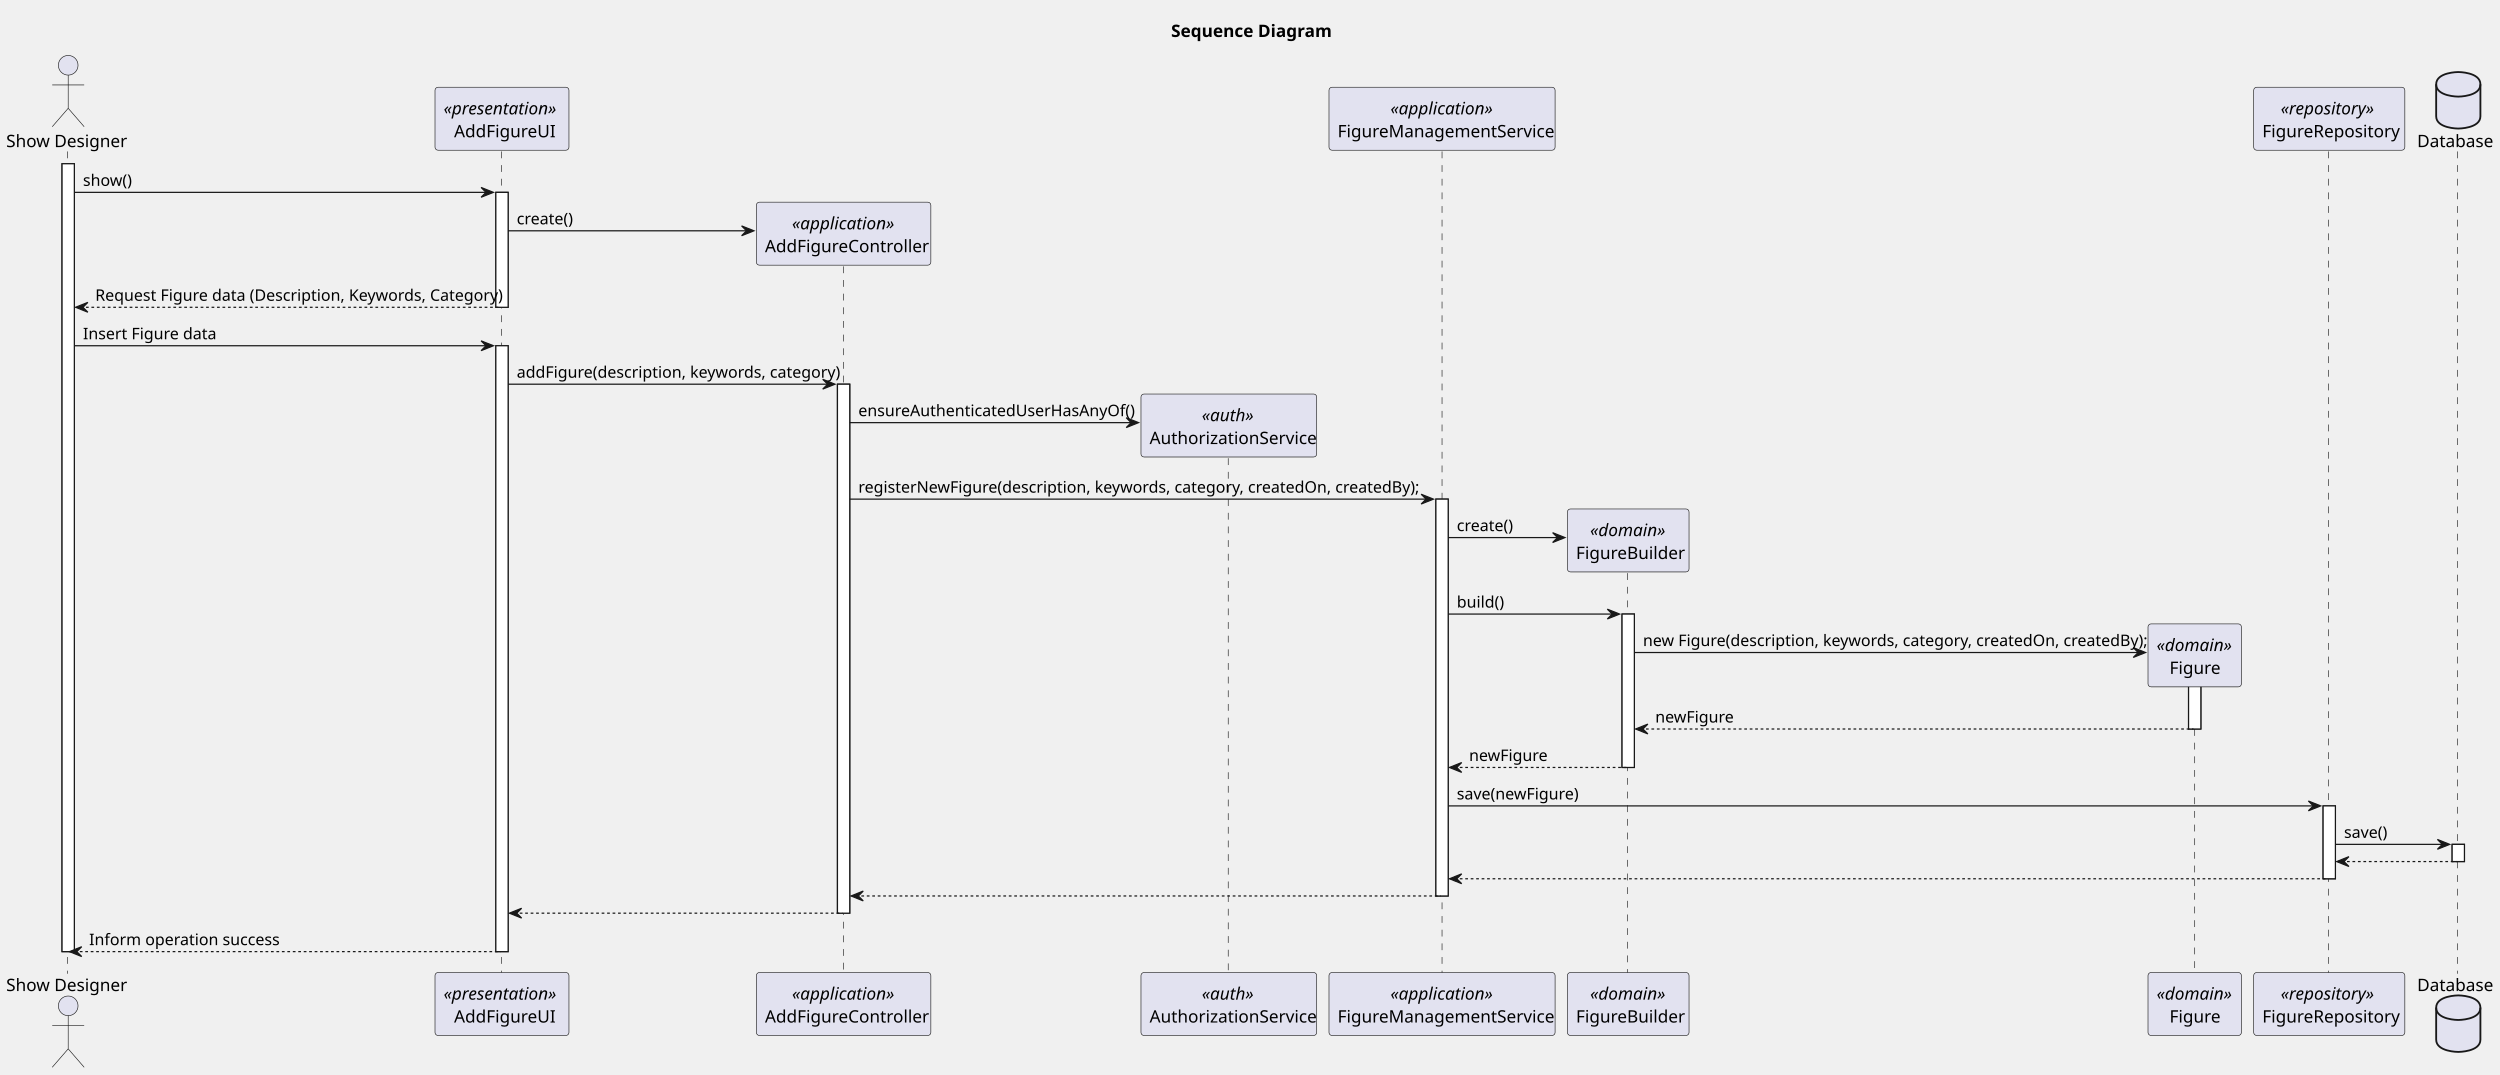
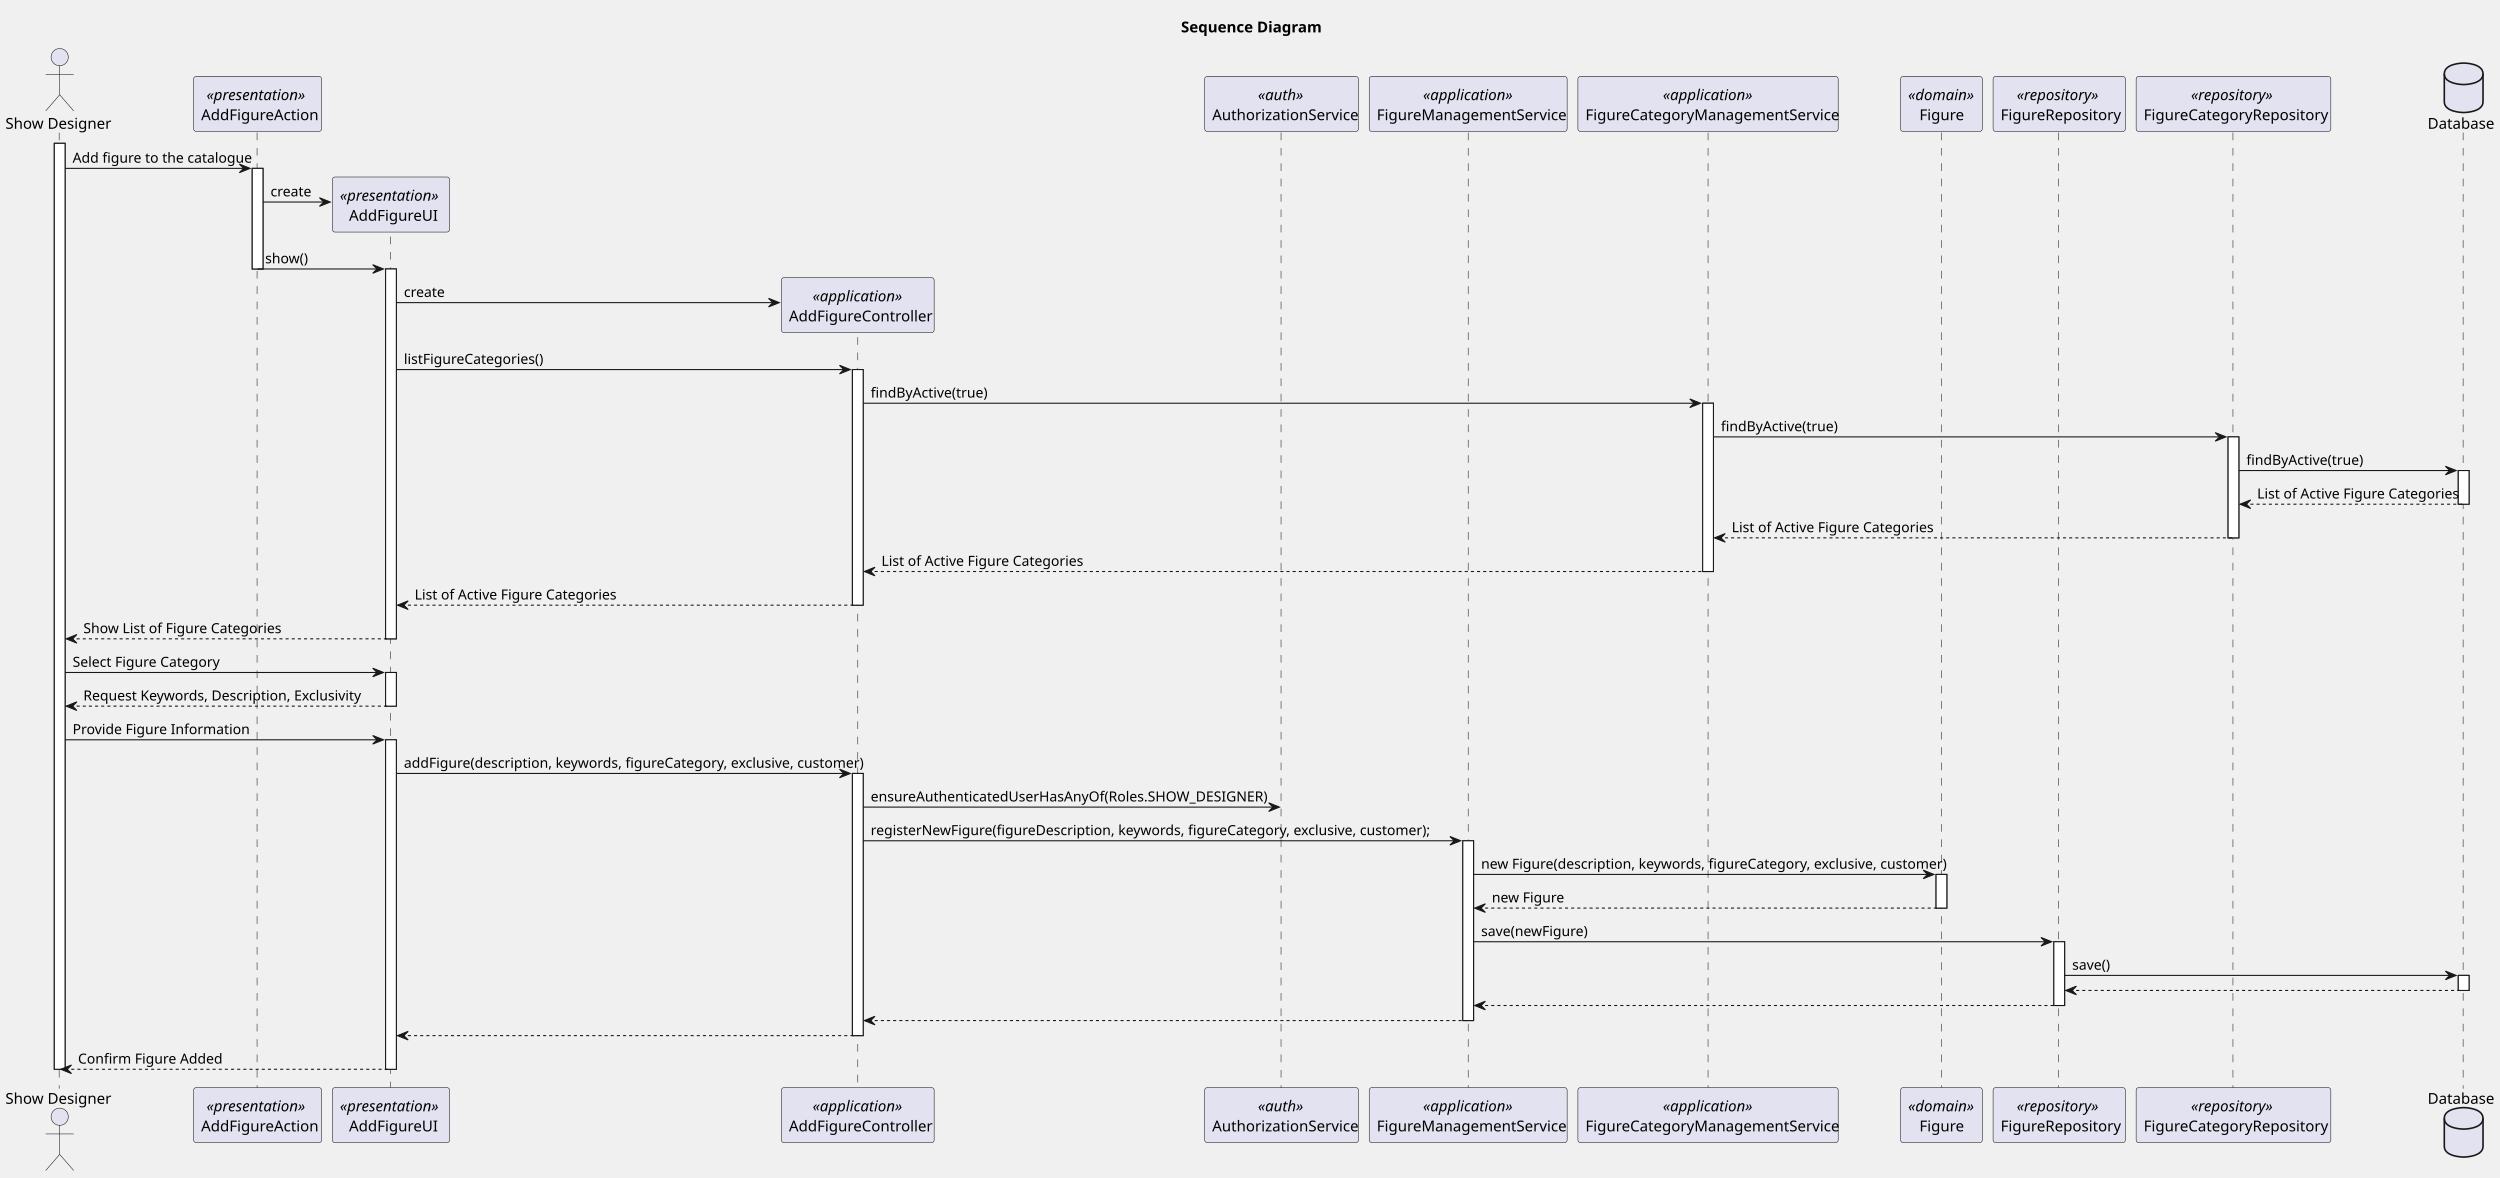
- <svg xmlns="http://www.w3.org/2000/svg" contentStyleType="text/css" height="787.5px" preserveAspectRatio="none" style="width:1831px;height:787px;background:#FFFFFF;" version="1.1" viewBox="0 0 1831 787" width="1831.5px" zoomAndPan="magnify">
+ <svg xmlns="http://www.w3.org/2000/svg" contentStyleType="text/css" height="766.5px" preserveAspectRatio="none" style="width:1627px;height:766px;background:#FFFFFF;" version="1.1" viewBox="0 0 1627 766" width="1627.5px" zoomAndPan="magnify">
  <defs />
  <g>
-     <text fill="#000000" font-family="sans-serif" font-size="12.6" font-weight="bold" lengthAdjust="spacing" textLength="118.8" x="857.7" y="27.097">Sequence Diagram</text>
-     <rect fill="#FFFFFF" height="577.053" style="stroke:#181818;stroke-width:0.9;" width="9" x="45.45" y="119.918" />
-     <rect fill="#FFFFFF" height="84.18" style="stroke:#181818;stroke-width:0.9;" width="9" x="363.15" y="140.88" />
-     <rect fill="#FFFFFF" height="443.749" style="stroke:#181818;stroke-width:0.9;" width="9" x="363.15" y="253.222" />
-     <rect fill="#FFFFFF" height="387.425" style="stroke:#181818;stroke-width:0.9;" width="9" x="613.35" y="281.384" />
-     <rect fill="#FFFFFF" height="290.646" style="stroke:#181818;stroke-width:0.9;" width="9" x="1051.65" y="365.563" />
-     <rect fill="#FFFFFF" height="112.342" style="stroke:#181818;stroke-width:0.9;" width="9" x="1188" y="449.743" />
-     <rect fill="#FFFFFF" height="47.018" style="stroke:#181818;stroke-width:0.9;" width="9" x="1602.9" y="486.905" />
-     <rect fill="#FFFFFF" height="53.362" style="stroke:#181818;stroke-width:0.9;" width="9" x="1701.45" y="590.247" />
-     <rect fill="#FFFFFF" height="12.6" style="stroke:#181818;stroke-width:0.9;" width="9" x="1795.95" y="618.409" />
-     <line style="stroke:#181818;stroke-width:0.45;stroke-dasharray:5.0,5.0;" x1="49.5" x2="49.5" y1="110.918" y2="713.171" />
-     <line style="stroke:#181818;stroke-width:0.45;stroke-dasharray:5.0,5.0;" x1="367.2" x2="367.2" y1="110.918" y2="713.171" />
-     <line style="stroke:#181818;stroke-width:0.45;stroke-dasharray:5.0,5.0;" x1="617.85" x2="617.85" y1="185.089" y2="713.171" />
-     <line style="stroke:#181818;stroke-width:0.45;stroke-dasharray:5.0,5.0;" x1="899.55" x2="899.55" y1="325.593" y2="713.171" />
-     <line style="stroke:#181818;stroke-width:0.45;stroke-dasharray:5.0,5.0;" x1="1056.15" x2="1056.15" y1="110.918" y2="713.171" />
-     <line style="stroke:#181818;stroke-width:0.45;stroke-dasharray:5.0,5.0;" x1="1192.05" x2="1192.05" y1="409.772" y2="713.171" />
-     <line style="stroke:#181818;stroke-width:0.45;stroke-dasharray:5.0,5.0;" x1="1607.4" x2="1607.4" y1="493.952" y2="713.171" />
-     <line style="stroke:#181818;stroke-width:0.45;stroke-dasharray:5.0,5.0;" x1="1705.5" x2="1705.5" y1="110.918" y2="713.171" />
-     <line style="stroke:#181818;stroke-width:0.45;stroke-dasharray:5.0,5.0;" x1="1800" x2="1800" y1="110.918" y2="713.171" />
-     <text fill="#000000" font-family="sans-serif" font-size="12.6" lengthAdjust="spacing" textLength="85.5" x="4.5" y="107.756">Show Designer</text>
-     <ellipse cx="49.95" cy="47.809" fill="#E2E2F0" rx="7.2" ry="7.2" style="stroke:#181818;stroke-width:0.45;" />
-     <path d="M49.95,55.009 L49.95,79.309 M38.25,62.209 L61.65,62.209 M49.95,79.309 L38.25,92.809 M49.95,79.309 L61.65,92.809 " fill="none" style="stroke:#181818;stroke-width:0.45;" />
-     <text fill="#000000" font-family="sans-serif" font-size="12.6" lengthAdjust="spacing" textLength="85.5" x="4.5" y="725.868">Show Designer</text>
-     <ellipse cx="49.95" cy="736.68" fill="#E2E2F0" rx="7.2" ry="7.2" style="stroke:#181818;stroke-width:0.45;" />
-     <path d="M49.95,743.88 L49.95,768.18 M38.25,751.08 L61.65,751.08 M49.95,768.18 L38.25,781.68 M49.95,768.18 L61.65,781.68 " fill="none" style="stroke:#181818;stroke-width:0.45;" />
-     <rect fill="#E2E2F0" height="46.118" rx="2.25" ry="2.25" style="stroke:#181818;stroke-width:0.45;" width="98.1" x="318.6" y="63.9" />
-     <text fill="#000000" font-family="sans-serif" font-size="12.6" font-style="italic" lengthAdjust="spacing" textLength="85.5" x="324.9" y="83.797">«presentation»</text>
-     <text fill="#000000" font-family="sans-serif" font-size="12.6" lengthAdjust="spacing" textLength="70.2" x="332.55" y="100.556">AddFigureUI</text>
-     <rect fill="#E2E2F0" height="46.118" rx="2.25" ry="2.25" style="stroke:#181818;stroke-width:0.45;" width="98.1" x="318.6" y="712.271" />
-     <text fill="#000000" font-family="sans-serif" font-size="12.6" font-style="italic" lengthAdjust="spacing" textLength="85.5" x="324.9" y="732.168">«presentation»</text>
-     <text fill="#000000" font-family="sans-serif" font-size="12.6" lengthAdjust="spacing" textLength="70.2" x="332.55" y="748.927">AddFigureUI</text>
-     <rect fill="#E2E2F0" height="46.118" rx="2.25" ry="2.25" style="stroke:#181818;stroke-width:0.45;" width="127.8" x="553.95" y="712.271" />
-     <text fill="#000000" font-family="sans-serif" font-size="12.6" font-style="italic" lengthAdjust="spacing" textLength="75.6" x="580.05" y="732.168">«application»</text>
-     <text fill="#000000" font-family="sans-serif" font-size="12.6" lengthAdjust="spacing" textLength="115.2" x="560.25" y="748.927">AddFigureController</text>
-     <rect fill="#E2E2F0" height="46.118" rx="2.25" ry="2.25" style="stroke:#181818;stroke-width:0.45;" width="128.7" x="835.65" y="712.271" />
-     <text fill="#000000" font-family="sans-serif" font-size="12.6" font-style="italic" lengthAdjust="spacing" textLength="39.6" x="880.2" y="732.168">«auth»</text>
-     <text fill="#000000" font-family="sans-serif" font-size="12.6" lengthAdjust="spacing" textLength="116.1" x="841.95" y="748.927">AuthorizationService</text>
-     <rect fill="#E2E2F0" height="46.118" rx="2.25" ry="2.25" style="stroke:#181818;stroke-width:0.45;" width="165.6" x="973.35" y="63.9" />
-     <text fill="#000000" font-family="sans-serif" font-size="12.6" font-style="italic" lengthAdjust="spacing" textLength="75.6" x="1018.35" y="83.797">«application»</text>
-     <text fill="#000000" font-family="sans-serif" font-size="12.6" lengthAdjust="spacing" textLength="153" x="979.65" y="100.556">FigureManagementService</text>
-     <rect fill="#E2E2F0" height="46.118" rx="2.25" ry="2.25" style="stroke:#181818;stroke-width:0.45;" width="165.6" x="973.35" y="712.271" />
-     <text fill="#000000" font-family="sans-serif" font-size="12.6" font-style="italic" lengthAdjust="spacing" textLength="75.6" x="1018.35" y="732.168">«application»</text>
-     <text fill="#000000" font-family="sans-serif" font-size="12.6" lengthAdjust="spacing" textLength="153" x="979.65" y="748.927">FigureManagementService</text>
-     <rect fill="#E2E2F0" height="46.118" rx="2.25" ry="2.25" style="stroke:#181818;stroke-width:0.45;" width="89.1" x="1147.95" y="712.271" />
-     <text fill="#000000" font-family="sans-serif" font-size="12.6" font-style="italic" lengthAdjust="spacing" textLength="55.8" x="1164.6" y="732.168">«domain»</text>
-     <text fill="#000000" font-family="sans-serif" font-size="12.6" lengthAdjust="spacing" textLength="76.5" x="1154.25" y="748.927">FigureBuilder</text>
-     <rect fill="#E2E2F0" height="46.118" rx="2.25" ry="2.25" style="stroke:#181818;stroke-width:0.45;" width="68.4" x="1573.2" y="712.271" />
-     <text fill="#000000" font-family="sans-serif" font-size="12.6" font-style="italic" lengthAdjust="spacing" textLength="55.8" x="1579.5" y="732.168">«domain»</text>
-     <text fill="#000000" font-family="sans-serif" font-size="12.6" lengthAdjust="spacing" textLength="36.9" x="1588.95" y="748.927">Figure</text>
-     <rect fill="#E2E2F0" height="46.118" rx="2.25" ry="2.25" style="stroke:#181818;stroke-width:0.45;" width="110.7" x="1650.6" y="63.9" />
-     <text fill="#000000" font-family="sans-serif" font-size="12.6" font-style="italic" lengthAdjust="spacing" textLength="71.1" x="1670.4" y="83.797">«repository»</text>
-     <text fill="#000000" font-family="sans-serif" font-size="12.6" lengthAdjust="spacing" textLength="98.1" x="1656.9" y="100.556">FigureRepository</text>
-     <rect fill="#E2E2F0" height="46.118" rx="2.25" ry="2.25" style="stroke:#181818;stroke-width:0.45;" width="110.7" x="1650.6" y="712.271" />
-     <text fill="#000000" font-family="sans-serif" font-size="12.6" font-style="italic" lengthAdjust="spacing" textLength="71.1" x="1670.4" y="732.168">«repository»</text>
-     <text fill="#000000" font-family="sans-serif" font-size="12.6" lengthAdjust="spacing" textLength="98.1" x="1656.9" y="748.927">FigureRepository</text>
-     <text fill="#000000" font-family="sans-serif" font-size="12.6" lengthAdjust="spacing" textLength="54.9" x="1770.3" y="107.756">Database</text>
-     <path d="M1784.25,61.759 C1784.25,52.759 1800.45,52.759 1800.45,52.759 C1800.45,52.759 1816.65,52.759 1816.65,61.759 L1816.65,85.159 C1816.65,94.159 1800.45,94.159 1800.45,94.159 C1800.45,94.159 1784.25,94.159 1784.25,85.159 L1784.25,61.759 " fill="#E2E2F0" style="stroke:#181818;stroke-width:1.35;" />
-     <path d="M1784.25,61.759 C1784.25,70.759 1800.45,70.759 1800.45,70.759 C1800.45,70.759 1816.65,70.759 1816.65,61.759 " fill="none" style="stroke:#181818;stroke-width:1.35;" />
-     <text fill="#000000" font-family="sans-serif" font-size="12.6" lengthAdjust="spacing" textLength="54.9" x="1770.3" y="725.868">Database</text>
-     <path d="M1784.25,738.03 C1784.25,729.03 1800.45,729.03 1800.45,729.03 C1800.45,729.03 1816.65,729.03 1816.65,738.03 L1816.65,761.43 C1816.65,770.43 1800.45,770.43 1800.45,770.43 C1800.45,770.43 1784.25,770.43 1784.25,761.43 L1784.25,738.03 " fill="#E2E2F0" style="stroke:#181818;stroke-width:1.35;" />
-     <path d="M1784.25,738.03 C1784.25,747.03 1800.45,747.03 1800.45,747.03 C1800.45,747.03 1816.65,747.03 1816.65,738.03 " fill="none" style="stroke:#181818;stroke-width:1.35;" />
-     <rect fill="#FFFFFF" height="577.053" style="stroke:#181818;stroke-width:0.9;" width="9" x="45.45" y="119.918" />
-     <rect fill="#FFFFFF" height="84.18" style="stroke:#181818;stroke-width:0.9;" width="9" x="363.15" y="140.88" />
-     <rect fill="#FFFFFF" height="443.749" style="stroke:#181818;stroke-width:0.9;" width="9" x="363.15" y="253.222" />
-     <rect fill="#FFFFFF" height="387.425" style="stroke:#181818;stroke-width:0.9;" width="9" x="613.35" y="281.384" />
-     <rect fill="#FFFFFF" height="290.646" style="stroke:#181818;stroke-width:0.9;" width="9" x="1051.65" y="365.563" />
-     <rect fill="#FFFFFF" height="112.342" style="stroke:#181818;stroke-width:0.9;" width="9" x="1188" y="449.743" />
-     <rect fill="#FFFFFF" height="47.018" style="stroke:#181818;stroke-width:0.9;" width="9" x="1602.9" y="486.905" />
-     <rect fill="#FFFFFF" height="53.362" style="stroke:#181818;stroke-width:0.9;" width="9" x="1701.45" y="590.247" />
-     <rect fill="#FFFFFF" height="12.6" style="stroke:#181818;stroke-width:0.9;" width="9" x="1795.95" y="618.409" />
-     <polygon fill="#181818" points="352.35,137.28,361.35,140.88,352.35,144.48,355.95,140.88" style="stroke:#181818;stroke-width:0.9;" />
-     <line style="stroke:#181818;stroke-width:0.9;" x1="54.45" x2="357.75" y1="140.88" y2="140.88" />
-     <text fill="#000000" font-family="sans-serif" font-size="11.7" lengthAdjust="spacing" textLength="34.2" x="60.75" y="136.143">show()</text>
-     <polygon fill="#181818" points="543.15,165.442,552.15,169.042,543.15,172.642,546.75,169.042" style="stroke:#181818;stroke-width:0.9;" />
-     <line style="stroke:#181818;stroke-width:0.9;" x1="372.15" x2="548.55" y1="169.042" y2="169.042" />
-     <text fill="#000000" font-family="sans-serif" font-size="11.7" lengthAdjust="spacing" textLength="39.6" x="378.45" y="164.305">create()</text>
-     <rect fill="#E2E2F0" height="46.118" rx="2.25" ry="2.25" style="stroke:#181818;stroke-width:0.45;" width="127.8" x="553.95" y="148.08" />
-     <text fill="#000000" font-family="sans-serif" font-size="12.6" font-style="italic" lengthAdjust="spacing" textLength="75.6" x="580.05" y="167.977">«application»</text>
-     <text fill="#000000" font-family="sans-serif" font-size="12.6" lengthAdjust="spacing" textLength="115.2" x="560.25" y="184.736">AddFigureController</text>
-     <polygon fill="#181818" points="64.35,221.46,55.35,225.06,64.35,228.66,60.75,225.06" style="stroke:#181818;stroke-width:0.9;" />
-     <line style="stroke:#181818;stroke-width:0.9;stroke-dasharray:2.0,2.0;" x1="58.95" x2="366.75" y1="225.06" y2="225.06" />
-     <text fill="#000000" font-family="sans-serif" font-size="11.7" lengthAdjust="spacing" textLength="287.1" x="69.75" y="220.323">Request Figure data (Description, Keywords, Category)</text>
-     <polygon fill="#181818" points="352.35,249.622,361.35,253.222,352.35,256.822,355.95,253.222" style="stroke:#181818;stroke-width:0.9;" />
-     <line style="stroke:#181818;stroke-width:0.9;" x1="54.45" x2="357.75" y1="253.222" y2="253.222" />
-     <text fill="#000000" font-family="sans-serif" font-size="11.7" lengthAdjust="spacing" textLength="90.9" x="60.75" y="248.485">Insert Figure data</text>
-     <polygon fill="#181818" points="602.55,277.784,611.55,281.384,602.55,284.984,606.15,281.384" style="stroke:#181818;stroke-width:0.9;" />
-     <line style="stroke:#181818;stroke-width:0.9;" x1="372.15" x2="607.95" y1="281.384" y2="281.384" />
-     <text fill="#000000" font-family="sans-serif" font-size="11.7" lengthAdjust="spacing" textLength="224.1" x="378.45" y="276.647">addFigure(description, keywords, category)</text>
-     <polygon fill="#181818" points="824.85,305.945,833.85,309.546,824.85,313.146,828.45,309.546" style="stroke:#181818;stroke-width:0.9;" />
-     <line style="stroke:#181818;stroke-width:0.9;" x1="622.35" x2="830.25" y1="309.546" y2="309.546" />
-     <text fill="#000000" font-family="sans-serif" font-size="11.7" lengthAdjust="spacing" textLength="191.7" x="628.65" y="304.809">ensureAuthenticatedUserHasAnyOf()</text>
-     <rect fill="#E2E2F0" height="46.118" rx="2.25" ry="2.25" style="stroke:#181818;stroke-width:0.45;" width="128.7" x="835.65" y="288.584" />
-     <text fill="#000000" font-family="sans-serif" font-size="12.6" font-style="italic" lengthAdjust="spacing" textLength="39.6" x="880.2" y="308.48">«auth»</text>
-     <text fill="#000000" font-family="sans-serif" font-size="12.6" lengthAdjust="spacing" textLength="116.1" x="841.95" y="325.239">AuthorizationService</text>
-     <polygon fill="#181818" points="1040.85,361.964,1049.85,365.563,1040.85,369.163,1044.45,365.563" style="stroke:#181818;stroke-width:0.9;" />
-     <line style="stroke:#181818;stroke-width:0.9;" x1="622.35" x2="1046.25" y1="365.563" y2="365.563" />
-     <text fill="#000000" font-family="sans-serif" font-size="11.7" lengthAdjust="spacing" textLength="391.5" x="628.65" y="360.827">registerNewFigure(description, keywords, category, createdOn, createdBy);</text>
-     <polygon fill="#181818" points="1137.15,390.125,1146.15,393.725,1137.15,397.325,1140.75,393.725" style="stroke:#181818;stroke-width:0.9;" />
-     <line style="stroke:#181818;stroke-width:0.9;" x1="1060.65" x2="1142.55" y1="393.725" y2="393.725" />
-     <text fill="#000000" font-family="sans-serif" font-size="11.7" lengthAdjust="spacing" textLength="39.6" x="1066.95" y="388.989">create()</text>
-     <rect fill="#E2E2F0" height="46.118" rx="2.25" ry="2.25" style="stroke:#181818;stroke-width:0.45;" width="89.1" x="1147.95" y="372.764" />
-     <text fill="#000000" font-family="sans-serif" font-size="12.6" font-style="italic" lengthAdjust="spacing" textLength="55.8" x="1164.6" y="392.66">«domain»</text>
-     <text fill="#000000" font-family="sans-serif" font-size="12.6" lengthAdjust="spacing" textLength="76.5" x="1154.25" y="409.419">FigureBuilder</text>
-     <polygon fill="#181818" points="1177.2,446.143,1186.2,449.743,1177.2,453.343,1180.8,449.743" style="stroke:#181818;stroke-width:0.9;" />
-     <line style="stroke:#181818;stroke-width:0.9;" x1="1060.65" x2="1182.6" y1="449.743" y2="449.743" />
-     <text fill="#000000" font-family="sans-serif" font-size="11.7" lengthAdjust="spacing" textLength="31.5" x="1066.95" y="445.007">build()</text>
-     <polygon fill="#181818" points="1562.4,474.305,1571.4,477.905,1562.4,481.505,1566,477.905" style="stroke:#181818;stroke-width:0.9;" />
-     <line style="stroke:#181818;stroke-width:0.9;" x1="1197" x2="1567.8" y1="477.905" y2="477.905" />
-     <text fill="#000000" font-family="sans-serif" font-size="11.7" lengthAdjust="spacing" textLength="354.6" x="1203.3" y="473.169">new Figure(description, keywords, category, createdOn, createdBy);</text>
-     <rect fill="#E2E2F0" height="46.118" rx="2.25" ry="2.25" style="stroke:#181818;stroke-width:0.45;" width="68.4" x="1573.2" y="456.943" />
-     <text fill="#000000" font-family="sans-serif" font-size="12.6" font-style="italic" lengthAdjust="spacing" textLength="55.8" x="1579.5" y="476.84">«domain»</text>
-     <text fill="#000000" font-family="sans-serif" font-size="12.6" lengthAdjust="spacing" textLength="36.9" x="1588.95" y="493.599">Figure</text>
-     <polygon fill="#181818" points="1206.9,530.323,1197.9,533.923,1206.9,537.523,1203.3,533.923" style="stroke:#181818;stroke-width:0.9;" />
-     <line style="stroke:#181818;stroke-width:0.9;stroke-dasharray:2.0,2.0;" x1="1201.5" x2="1606.5" y1="533.923" y2="533.923" />
-     <text fill="#000000" font-family="sans-serif" font-size="11.7" lengthAdjust="spacing" textLength="53.1" x="1212.3" y="529.187">newFigure</text>
-     <polygon fill="#181818" points="1070.55,558.485,1061.55,562.085,1070.55,565.685,1066.95,562.085" style="stroke:#181818;stroke-width:0.9;" />
-     <line style="stroke:#181818;stroke-width:0.9;stroke-dasharray:2.0,2.0;" x1="1065.15" x2="1191.6" y1="562.085" y2="562.085" />
-     <text fill="#000000" font-family="sans-serif" font-size="11.7" lengthAdjust="spacing" textLength="53.1" x="1075.95" y="557.349">newFigure</text>
-     <polygon fill="#181818" points="1690.65,586.647,1699.65,590.247,1690.65,593.847,1694.25,590.247" style="stroke:#181818;stroke-width:0.9;" />
-     <line style="stroke:#181818;stroke-width:0.9;" x1="1060.65" x2="1696.05" y1="590.247" y2="590.247" />
-     <text fill="#000000" font-family="sans-serif" font-size="11.7" lengthAdjust="spacing" textLength="83.7" x="1066.95" y="585.511">save(newFigure)</text>
-     <polygon fill="#181818" points="1785.15,614.809,1794.15,618.409,1785.15,622.009,1788.75,618.409" style="stroke:#181818;stroke-width:0.9;" />
-     <line style="stroke:#181818;stroke-width:0.9;" x1="1710.45" x2="1790.55" y1="618.409" y2="618.409" />
-     <text fill="#000000" font-family="sans-serif" font-size="11.7" lengthAdjust="spacing" textLength="30.6" x="1716.75" y="613.673">save()</text>
-     <polygon fill="#181818" points="1720.35,627.409,1711.35,631.009,1720.35,634.609,1716.75,631.009" style="stroke:#181818;stroke-width:0.9;" />
-     <line style="stroke:#181818;stroke-width:0.9;stroke-dasharray:2.0,2.0;" x1="1714.95" x2="1799.55" y1="631.009" y2="631.009" />
-     <polygon fill="#181818" points="1070.55,640.009,1061.55,643.609,1070.55,647.209,1066.95,643.609" style="stroke:#181818;stroke-width:0.9;" />
-     <line style="stroke:#181818;stroke-width:0.9;stroke-dasharray:2.0,2.0;" x1="1065.15" x2="1705.05" y1="643.609" y2="643.609" />
-     <polygon fill="#181818" points="632.25,652.609,623.25,656.209,632.25,659.809,628.65,656.209" style="stroke:#181818;stroke-width:0.9;" />
-     <line style="stroke:#181818;stroke-width:0.9;stroke-dasharray:2.0,2.0;" x1="626.85" x2="1055.25" y1="656.209" y2="656.209" />
-     <polygon fill="#181818" points="382.05,665.209,373.05,668.809,382.05,672.409,378.45,668.809" style="stroke:#181818;stroke-width:0.9;" />
-     <line style="stroke:#181818;stroke-width:0.9;stroke-dasharray:2.0,2.0;" x1="376.65" x2="616.95" y1="668.809" y2="668.809" />
-     <polygon fill="#181818" points="59.85,693.371,50.85,696.971,59.85,700.571,56.25,696.971" style="stroke:#181818;stroke-width:0.9;" />
-     <line style="stroke:#181818;stroke-width:0.9;stroke-dasharray:2.0,2.0;" x1="54.45" x2="366.75" y1="696.971" y2="696.971" />
-     <text fill="#000000" font-family="sans-serif" font-size="11.7" lengthAdjust="spacing" textLength="130.5" x="65.25" y="692.235">Inform operation success</text>
+     <text fill="#000000" font-family="sans-serif" font-size="9.8" font-weight="bold" lengthAdjust="spacing" textLength="92.4" x="768.6" y="21.075">Sequence Diagram</text>
+     <rect fill="#FFFFFF" height="602.621" style="stroke:#181818;stroke-width:0.7;" width="7" x="35.35" y="93.269" />
+     <rect fill="#FFFFFF" height="65.473" style="stroke:#181818;stroke-width:0.7;" width="7" x="164.15" y="109.573" />
+     <rect fill="#FFFFFF" height="240.703" style="stroke:#181818;stroke-width:0.7;" width="7" x="250.95" y="175.047" />
+     <rect fill="#FFFFFF" height="21.904" style="stroke:#181818;stroke-width:0.7;" width="7" x="250.95" y="437.653" />
+     <rect fill="#FFFFFF" height="214.43" style="stroke:#181818;stroke-width:0.7;" width="7" x="250.95" y="481.461" />
+     <rect fill="#FFFFFF" height="153.326" style="stroke:#181818;stroke-width:0.7;" width="7" x="554.75" y="240.52" />
+     <rect fill="#FFFFFF" height="170.622" style="stroke:#181818;stroke-width:0.7;" width="7" x="554.75" y="503.364" />
+     <rect fill="#FFFFFF" height="117.015" style="stroke:#181818;stroke-width:0.7;" width="7" x="952" y="547.172" />
+     <rect fill="#FFFFFF" height="109.519" style="stroke:#181818;stroke-width:0.7;" width="7" x="1108.1" y="262.423" />
+     <rect fill="#FFFFFF" height="21.904" style="stroke:#181818;stroke-width:0.7;" width="7" x="1260" y="569.075" />
+     <rect fill="#FFFFFF" height="41.504" style="stroke:#181818;stroke-width:0.7;" width="7" x="1336.65" y="612.883" />
+     <rect fill="#FFFFFF" height="65.711" style="stroke:#181818;stroke-width:0.7;" width="7" x="1450.05" y="284.327" />
+     <rect fill="#FFFFFF" height="21.904" style="stroke:#181818;stroke-width:0.7;" width="7" x="1599.85" y="306.231" />
+     <rect fill="#FFFFFF" height="9.8" style="stroke:#181818;stroke-width:0.7;" width="7" x="1599.85" y="634.787" />
+     <line style="stroke:#181818;stroke-width:0.35;stroke-dasharray:5.0,5.0;" x1="38.5" x2="38.5" y1="86.269" y2="708.49" />
+     <line style="stroke:#181818;stroke-width:0.35;stroke-dasharray:5.0,5.0;" x1="167.3" x2="167.3" y1="86.269" y2="708.49" />
+     <line style="stroke:#181818;stroke-width:0.35;stroke-dasharray:5.0,5.0;" x1="254.1" x2="254.1" y1="143.958" y2="708.49" />
+     <line style="stroke:#181818;stroke-width:0.35;stroke-dasharray:5.0,5.0;" x1="558.25" x2="558.25" y1="209.431" y2="708.49" />
+     <line style="stroke:#181818;stroke-width:0.35;stroke-dasharray:5.0,5.0;" x1="833.7" x2="833.7" y1="86.269" y2="708.49" />
+     <line style="stroke:#181818;stroke-width:0.35;stroke-dasharray:5.0,5.0;" x1="955.5" x2="955.5" y1="86.269" y2="708.49" />
+     <line style="stroke:#181818;stroke-width:0.35;stroke-dasharray:5.0,5.0;" x1="1111.6" x2="1111.6" y1="86.269" y2="708.49" />
+     <line style="stroke:#181818;stroke-width:0.35;stroke-dasharray:5.0,5.0;" x1="1263.5" x2="1263.5" y1="86.269" y2="708.49" />
+     <line style="stroke:#181818;stroke-width:0.35;stroke-dasharray:5.0,5.0;" x1="1339.8" x2="1339.8" y1="86.269" y2="708.49" />
+     <line style="stroke:#181818;stroke-width:0.35;stroke-dasharray:5.0,5.0;" x1="1453.2" x2="1453.2" y1="86.269" y2="708.49" />
+     <line style="stroke:#181818;stroke-width:0.35;stroke-dasharray:5.0,5.0;" x1="1603" x2="1603" y1="86.269" y2="708.49" />
+     <text fill="#000000" font-family="sans-serif" font-size="9.8" lengthAdjust="spacing" textLength="66.5" x="3.5" y="83.81">Show Designer</text>
+     <ellipse cx="38.85" cy="37.185" fill="#E2E2F0" rx="5.6" ry="5.6" style="stroke:#181818;stroke-width:0.35;" />
+     <path d="M38.85,42.785 L38.85,61.685 M29.75,48.385 L47.95,48.385 M38.85,61.685 L29.75,72.185 M38.85,61.685 L47.95,72.185 " fill="none" style="stroke:#181818;stroke-width:0.35;" />
+     <text fill="#000000" font-family="sans-serif" font-size="9.8" lengthAdjust="spacing" textLength="66.5" x="3.5" y="718.365">Show Designer</text>
+     <ellipse cx="38.85" cy="726.775" fill="#E2E2F0" rx="5.6" ry="5.6" style="stroke:#181818;stroke-width:0.35;" />
+     <path d="M38.85,732.375 L38.85,751.275 M29.75,737.975 L47.95,737.975 M38.85,751.275 L29.75,761.775 M38.85,751.275 L47.95,761.775 " fill="none" style="stroke:#181818;stroke-width:0.35;" />
+     <rect fill="#E2E2F0" height="35.87" rx="1.75" ry="1.75" style="stroke:#181818;stroke-width:0.35;" width="83.3" x="126" y="49.7" />
+     <text fill="#000000" font-family="sans-serif" font-size="9.8" font-style="italic" lengthAdjust="spacing" textLength="66.5" x="134.4" y="65.175">«presentation»</text>
+     <text fill="#000000" font-family="sans-serif" font-size="9.8" lengthAdjust="spacing" textLength="73.5" x="130.9" y="78.21">AddFigureAction</text>
+     <rect fill="#E2E2F0" height="35.87" rx="1.75" ry="1.75" style="stroke:#181818;stroke-width:0.35;" width="83.3" x="126" y="707.79" />
+     <text fill="#000000" font-family="sans-serif" font-size="9.8" font-style="italic" lengthAdjust="spacing" textLength="66.5" x="134.4" y="723.265">«presentation»</text>
+     <text fill="#000000" font-family="sans-serif" font-size="9.8" lengthAdjust="spacing" textLength="73.5" x="130.9" y="736.3">AddFigureAction</text>
+     <rect fill="#E2E2F0" height="35.87" rx="1.75" ry="1.75" style="stroke:#181818;stroke-width:0.35;" width="76.3" x="216.3" y="707.79" />
+     <text fill="#000000" font-family="sans-serif" font-size="9.8" font-style="italic" lengthAdjust="spacing" textLength="66.5" x="221.2" y="723.265">«presentation»</text>
+     <text fill="#000000" font-family="sans-serif" font-size="9.8" lengthAdjust="spacing" textLength="54.6" x="227.15" y="736.3">AddFigureUI</text>
+     <rect fill="#E2E2F0" height="35.87" rx="1.75" ry="1.75" style="stroke:#181818;stroke-width:0.35;" width="99.4" x="508.55" y="707.79" />
+     <text fill="#000000" font-family="sans-serif" font-size="9.8" font-style="italic" lengthAdjust="spacing" textLength="58.8" x="528.85" y="723.265">«application»</text>
+     <text fill="#000000" font-family="sans-serif" font-size="9.8" lengthAdjust="spacing" textLength="89.6" x="513.45" y="736.3">AddFigureController</text>
+     <rect fill="#E2E2F0" height="35.87" rx="1.75" ry="1.75" style="stroke:#181818;stroke-width:0.35;" width="100.1" x="784" y="49.7" />
+     <text fill="#000000" font-family="sans-serif" font-size="9.8" font-style="italic" lengthAdjust="spacing" textLength="30.8" x="818.65" y="65.175">«auth»</text>
+     <text fill="#000000" font-family="sans-serif" font-size="9.8" lengthAdjust="spacing" textLength="90.3" x="788.9" y="78.21">AuthorizationService</text>
+     <rect fill="#E2E2F0" height="35.87" rx="1.75" ry="1.75" style="stroke:#181818;stroke-width:0.35;" width="100.1" x="784" y="707.79" />
+     <text fill="#000000" font-family="sans-serif" font-size="9.8" font-style="italic" lengthAdjust="spacing" textLength="30.8" x="818.65" y="723.265">«auth»</text>
+     <text fill="#000000" font-family="sans-serif" font-size="9.8" lengthAdjust="spacing" textLength="90.3" x="788.9" y="736.3">AuthorizationService</text>
+     <rect fill="#E2E2F0" height="35.87" rx="1.75" ry="1.75" style="stroke:#181818;stroke-width:0.35;" width="128.8" x="891.1" y="49.7" />
+     <text fill="#000000" font-family="sans-serif" font-size="9.8" font-style="italic" lengthAdjust="spacing" textLength="58.8" x="926.1" y="65.175">«application»</text>
+     <text fill="#000000" font-family="sans-serif" font-size="9.8" lengthAdjust="spacing" textLength="119" x="896" y="78.21">FigureManagementService</text>
+     <rect fill="#E2E2F0" height="35.87" rx="1.75" ry="1.75" style="stroke:#181818;stroke-width:0.35;" width="128.8" x="891.1" y="707.79" />
+     <text fill="#000000" font-family="sans-serif" font-size="9.8" font-style="italic" lengthAdjust="spacing" textLength="58.8" x="926.1" y="723.265">«application»</text>
+     <text fill="#000000" font-family="sans-serif" font-size="9.8" lengthAdjust="spacing" textLength="119" x="896" y="736.3">FigureManagementService</text>
+     <rect fill="#E2E2F0" height="35.87" rx="1.75" ry="1.75" style="stroke:#181818;stroke-width:0.35;" width="169.4" x="1026.9" y="49.7" />
+     <text fill="#000000" font-family="sans-serif" font-size="9.8" font-style="italic" lengthAdjust="spacing" textLength="58.8" x="1082.2" y="65.175">«application»</text>
+     <text fill="#000000" font-family="sans-serif" font-size="9.8" lengthAdjust="spacing" textLength="159.6" x="1031.8" y="78.21">FigureCategoryManagementService</text>
+     <rect fill="#E2E2F0" height="35.87" rx="1.75" ry="1.75" style="stroke:#181818;stroke-width:0.35;" width="169.4" x="1026.9" y="707.79" />
+     <text fill="#000000" font-family="sans-serif" font-size="9.8" font-style="italic" lengthAdjust="spacing" textLength="58.8" x="1082.2" y="723.265">«application»</text>
+     <text fill="#000000" font-family="sans-serif" font-size="9.8" lengthAdjust="spacing" textLength="159.6" x="1031.8" y="736.3">FigureCategoryManagementService</text>
+     <rect fill="#E2E2F0" height="35.87" rx="1.75" ry="1.75" style="stroke:#181818;stroke-width:0.35;" width="53.2" x="1236.9" y="49.7" />
+     <text fill="#000000" font-family="sans-serif" font-size="9.8" font-style="italic" lengthAdjust="spacing" textLength="43.4" x="1241.8" y="65.175">«domain»</text>
+     <text fill="#000000" font-family="sans-serif" font-size="9.8" lengthAdjust="spacing" textLength="28.7" x="1249.15" y="78.21">Figure</text>
+     <rect fill="#E2E2F0" height="35.87" rx="1.75" ry="1.75" style="stroke:#181818;stroke-width:0.35;" width="53.2" x="1236.9" y="707.79" />
+     <text fill="#000000" font-family="sans-serif" font-size="9.8" font-style="italic" lengthAdjust="spacing" textLength="43.4" x="1241.8" y="723.265">«domain»</text>
+     <text fill="#000000" font-family="sans-serif" font-size="9.8" lengthAdjust="spacing" textLength="28.7" x="1249.15" y="736.3">Figure</text>
+     <rect fill="#E2E2F0" height="35.87" rx="1.75" ry="1.75" style="stroke:#181818;stroke-width:0.35;" width="86.1" x="1297.1" y="49.7" />
+     <text fill="#000000" font-family="sans-serif" font-size="9.8" font-style="italic" lengthAdjust="spacing" textLength="55.3" x="1312.5" y="65.175">«repository»</text>
+     <text fill="#000000" font-family="sans-serif" font-size="9.8" lengthAdjust="spacing" textLength="76.3" x="1302" y="78.21">FigureRepository</text>
+     <rect fill="#E2E2F0" height="35.87" rx="1.75" ry="1.75" style="stroke:#181818;stroke-width:0.35;" width="86.1" x="1297.1" y="707.79" />
+     <text fill="#000000" font-family="sans-serif" font-size="9.8" font-style="italic" lengthAdjust="spacing" textLength="55.3" x="1312.5" y="723.265">«repository»</text>
+     <text fill="#000000" font-family="sans-serif" font-size="9.8" lengthAdjust="spacing" textLength="76.3" x="1302" y="736.3">FigureRepository</text>
+     <rect fill="#E2E2F0" height="35.87" rx="1.75" ry="1.75" style="stroke:#181818;stroke-width:0.35;" width="126.7" x="1390.2" y="49.7" />
+     <text fill="#000000" font-family="sans-serif" font-size="9.8" font-style="italic" lengthAdjust="spacing" textLength="55.3" x="1425.9" y="65.175">«repository»</text>
+     <text fill="#000000" font-family="sans-serif" font-size="9.8" lengthAdjust="spacing" textLength="116.9" x="1395.1" y="78.21">FigureCategoryRepository</text>
+     <rect fill="#E2E2F0" height="35.87" rx="1.75" ry="1.75" style="stroke:#181818;stroke-width:0.35;" width="126.7" x="1390.2" y="707.79" />
+     <text fill="#000000" font-family="sans-serif" font-size="9.8" font-style="italic" lengthAdjust="spacing" textLength="55.3" x="1425.9" y="723.265">«repository»</text>
+     <text fill="#000000" font-family="sans-serif" font-size="9.8" lengthAdjust="spacing" textLength="116.9" x="1395.1" y="736.3">FigureCategoryRepository</text>
+     <text fill="#000000" font-family="sans-serif" font-size="9.8" lengthAdjust="spacing" textLength="42.7" x="1579.9" y="83.81">Database</text>
+     <path d="M1590.75,48.035 C1590.75,41.035 1603.35,41.035 1603.35,41.035 C1603.35,41.035 1615.95,41.035 1615.95,48.035 L1615.95,66.235 C1615.95,73.235 1603.35,73.235 1603.35,73.235 C1603.35,73.235 1590.75,73.235 1590.75,66.235 L1590.75,48.035 " fill="#E2E2F0" style="stroke:#181818;stroke-width:1.05;" />
+     <path d="M1590.75,48.035 C1590.75,55.035 1603.35,55.035 1603.35,55.035 C1603.35,55.035 1615.95,55.035 1615.95,48.035 " fill="none" style="stroke:#181818;stroke-width:1.05;" />
+     <text fill="#000000" font-family="sans-serif" font-size="9.8" lengthAdjust="spacing" textLength="42.7" x="1579.9" y="718.365">Database</text>
+     <path d="M1590.75,727.825 C1590.75,720.825 1603.35,720.825 1603.35,720.825 C1603.35,720.825 1615.95,720.825 1615.95,727.825 L1615.95,746.025 C1615.95,753.025 1603.35,753.025 1603.35,753.025 C1603.35,753.025 1590.75,753.025 1590.75,746.025 L1590.75,727.825 " fill="#E2E2F0" style="stroke:#181818;stroke-width:1.05;" />
+     <path d="M1590.75,727.825 C1590.75,734.825 1603.35,734.825 1603.35,734.825 C1603.35,734.825 1615.95,734.825 1615.95,727.825 " fill="none" style="stroke:#181818;stroke-width:1.05;" />
+     <rect fill="#FFFFFF" height="602.621" style="stroke:#181818;stroke-width:0.7;" width="7" x="35.35" y="93.269" />
+     <rect fill="#FFFFFF" height="65.473" style="stroke:#181818;stroke-width:0.7;" width="7" x="164.15" y="109.573" />
+     <rect fill="#FFFFFF" height="240.703" style="stroke:#181818;stroke-width:0.7;" width="7" x="250.95" y="175.047" />
+     <rect fill="#FFFFFF" height="21.904" style="stroke:#181818;stroke-width:0.7;" width="7" x="250.95" y="437.653" />
+     <rect fill="#FFFFFF" height="214.43" style="stroke:#181818;stroke-width:0.7;" width="7" x="250.95" y="481.461" />
+     <rect fill="#FFFFFF" height="153.326" style="stroke:#181818;stroke-width:0.7;" width="7" x="554.75" y="240.52" />
+     <rect fill="#FFFFFF" height="170.622" style="stroke:#181818;stroke-width:0.7;" width="7" x="554.75" y="503.364" />
+     <rect fill="#FFFFFF" height="117.015" style="stroke:#181818;stroke-width:0.7;" width="7" x="952" y="547.172" />
+     <rect fill="#FFFFFF" height="109.519" style="stroke:#181818;stroke-width:0.7;" width="7" x="1108.1" y="262.423" />
+     <rect fill="#FFFFFF" height="21.904" style="stroke:#181818;stroke-width:0.7;" width="7" x="1260" y="569.075" />
+     <rect fill="#FFFFFF" height="41.504" style="stroke:#181818;stroke-width:0.7;" width="7" x="1336.65" y="612.883" />
+     <rect fill="#FFFFFF" height="65.711" style="stroke:#181818;stroke-width:0.7;" width="7" x="1450.05" y="284.327" />
+     <rect fill="#FFFFFF" height="21.904" style="stroke:#181818;stroke-width:0.7;" width="7" x="1599.85" y="306.231" />
+     <rect fill="#FFFFFF" height="9.8" style="stroke:#181818;stroke-width:0.7;" width="7" x="1599.85" y="634.787" />
+     <polygon fill="#181818" points="155.75,106.773,162.75,109.573,155.75,112.373,158.55,109.573" style="stroke:#181818;stroke-width:0.7;" />
+     <line style="stroke:#181818;stroke-width:0.7;" x1="42.35" x2="159.95" y1="109.573" y2="109.573" />
+     <text fill="#000000" font-family="sans-serif" font-size="9.1" lengthAdjust="spacing" textLength="108.5" x="47.25" y="105.889">Add figure to the catalogue</text>
+     <polygon fill="#181818" points="207.9,128.677,214.9,131.477,207.9,134.277,210.7,131.477" style="stroke:#181818;stroke-width:0.7;" />
+     <line style="stroke:#181818;stroke-width:0.7;" x1="171.15" x2="212.1" y1="131.477" y2="131.477" />
+     <text fill="#000000" font-family="sans-serif" font-size="9.1" lengthAdjust="spacing" textLength="25.2" x="176.05" y="127.793">create</text>
+     <rect fill="#E2E2F0" height="35.87" rx="1.75" ry="1.75" style="stroke:#181818;stroke-width:0.35;" width="76.3" x="216.3" y="115.173" />
+     <text fill="#000000" font-family="sans-serif" font-size="9.8" font-style="italic" lengthAdjust="spacing" textLength="66.5" x="221.2" y="130.648">«presentation»</text>
+     <text fill="#000000" font-family="sans-serif" font-size="9.8" lengthAdjust="spacing" textLength="54.6" x="227.15" y="143.683">AddFigureUI</text>
+     <polygon fill="#181818" points="242.55,172.246,249.55,175.047,242.55,177.846,245.35,175.047" style="stroke:#181818;stroke-width:0.7;" />
+     <line style="stroke:#181818;stroke-width:0.7;" x1="167.65" x2="246.75" y1="175.047" y2="175.047" />
+     <text fill="#000000" font-family="sans-serif" font-size="9.1" lengthAdjust="spacing" textLength="26.6" x="172.55" y="171.363">show()</text>
+     <polygon fill="#181818" points="500.15,194.15,507.15,196.95,500.15,199.75,502.95,196.95" style="stroke:#181818;stroke-width:0.7;" />
+     <line style="stroke:#181818;stroke-width:0.7;" x1="257.95" x2="504.35" y1="196.95" y2="196.95" />
+     <text fill="#000000" font-family="sans-serif" font-size="9.1" lengthAdjust="spacing" textLength="25.2" x="262.85" y="193.266">create</text>
+     <rect fill="#E2E2F0" height="35.87" rx="1.75" ry="1.75" style="stroke:#181818;stroke-width:0.35;" width="99.4" x="508.55" y="180.647" />
+     <text fill="#000000" font-family="sans-serif" font-size="9.8" font-style="italic" lengthAdjust="spacing" textLength="58.8" x="528.85" y="196.122">«application»</text>
+     <text fill="#000000" font-family="sans-serif" font-size="9.8" lengthAdjust="spacing" textLength="89.6" x="513.45" y="209.156">AddFigureController</text>
+     <polygon fill="#181818" points="546.35,237.72,553.35,240.52,546.35,243.32,549.15,240.52" style="stroke:#181818;stroke-width:0.7;" />
+     <line style="stroke:#181818;stroke-width:0.7;" x1="257.95" x2="550.55" y1="240.52" y2="240.52" />
+     <text fill="#000000" font-family="sans-serif" font-size="9.1" lengthAdjust="spacing" textLength="86.1" x="262.85" y="236.836">listFigureCategories()</text>
+     <polygon fill="#181818" points="1099.7,259.623,1106.7,262.423,1099.7,265.223,1102.5,262.423" style="stroke:#181818;stroke-width:0.7;" />
+     <line style="stroke:#181818;stroke-width:0.7;" x1="561.75" x2="1103.9" y1="262.423" y2="262.423" />
+     <text fill="#000000" font-family="sans-serif" font-size="9.1" lengthAdjust="spacing" textLength="70.7" x="566.65" y="258.74">findByActive(true)</text>
+     <polygon fill="#181818" points="1441.65,281.527,1448.65,284.327,1441.65,287.127,1444.45,284.327" style="stroke:#181818;stroke-width:0.7;" />
+     <line style="stroke:#181818;stroke-width:0.7;" x1="1115.1" x2="1445.85" y1="284.327" y2="284.327" />
+     <text fill="#000000" font-family="sans-serif" font-size="9.1" lengthAdjust="spacing" textLength="70.7" x="1120" y="280.643">findByActive(true)</text>
+     <polygon fill="#181818" points="1591.45,303.431,1598.45,306.231,1591.45,309.031,1594.25,306.231" style="stroke:#181818;stroke-width:0.7;" />
+     <line style="stroke:#181818;stroke-width:0.7;" x1="1457.05" x2="1595.65" y1="306.231" y2="306.231" />
+     <text fill="#000000" font-family="sans-serif" font-size="9.1" lengthAdjust="spacing" textLength="70.7" x="1461.95" y="302.547">findByActive(true)</text>
+     <polygon fill="#181818" points="1464.75,325.335,1457.75,328.135,1464.75,330.935,1461.95,328.135" style="stroke:#181818;stroke-width:0.7;" />
+     <line style="stroke:#181818;stroke-width:0.7;stroke-dasharray:2.0,2.0;" x1="1460.55" x2="1602.65" y1="328.135" y2="328.135" />
+     <text fill="#000000" font-family="sans-serif" font-size="9.1" lengthAdjust="spacing" textLength="126" x="1468.95" y="324.451">List of Active Figure Categories</text>
+     <polygon fill="#181818" points="1122.8,347.238,1115.8,350.038,1122.8,352.838,1120,350.038" style="stroke:#181818;stroke-width:0.7;" />
+     <line style="stroke:#181818;stroke-width:0.7;stroke-dasharray:2.0,2.0;" x1="1118.6" x2="1452.85" y1="350.038" y2="350.038" />
+     <text fill="#000000" font-family="sans-serif" font-size="9.1" lengthAdjust="spacing" textLength="126" x="1127" y="346.354">List of Active Figure Categories</text>
+     <polygon fill="#181818" points="569.45,369.142,562.45,371.942,569.45,374.742,566.65,371.942" style="stroke:#181818;stroke-width:0.7;" />
+     <line style="stroke:#181818;stroke-width:0.7;stroke-dasharray:2.0,2.0;" x1="565.25" x2="1110.9" y1="371.942" y2="371.942" />
+     <text fill="#000000" font-family="sans-serif" font-size="9.1" lengthAdjust="spacing" textLength="126" x="573.65" y="368.258">List of Active Figure Categories</text>
+     <polygon fill="#181818" points="265.65,391.046,258.65,393.846,265.65,396.646,262.85,393.846" style="stroke:#181818;stroke-width:0.7;" />
+     <line style="stroke:#181818;stroke-width:0.7;stroke-dasharray:2.0,2.0;" x1="261.45" x2="557.55" y1="393.846" y2="393.846" />
+     <text fill="#000000" font-family="sans-serif" font-size="9.1" lengthAdjust="spacing" textLength="126" x="269.85" y="390.162">List of Active Figure Categories</text>
+     <polygon fill="#181818" points="50.05,412.949,43.05,415.749,50.05,418.549,47.25,415.749" style="stroke:#181818;stroke-width:0.7;" />
+     <line style="stroke:#181818;stroke-width:0.7;stroke-dasharray:2.0,2.0;" x1="45.85" x2="253.75" y1="415.749" y2="415.749" />
+     <text fill="#000000" font-family="sans-serif" font-size="9.1" lengthAdjust="spacing" textLength="123.9" x="54.25" y="412.065">Show List of Figure Categories</text>
+     <polygon fill="#181818" points="242.55,434.853,249.55,437.653,242.55,440.453,245.35,437.653" style="stroke:#181818;stroke-width:0.7;" />
+     <line style="stroke:#181818;stroke-width:0.7;" x1="42.35" x2="246.75" y1="437.653" y2="437.653" />
+     <text fill="#000000" font-family="sans-serif" font-size="9.1" lengthAdjust="spacing" textLength="93.1" x="47.25" y="433.969">Select Figure Category</text>
+     <polygon fill="#181818" points="50.05,456.757,43.05,459.557,50.05,462.357,47.25,459.557" style="stroke:#181818;stroke-width:0.7;" />
+     <line style="stroke:#181818;stroke-width:0.7;stroke-dasharray:2.0,2.0;" x1="45.85" x2="253.75" y1="459.557" y2="459.557" />
+     <text fill="#000000" font-family="sans-serif" font-size="9.1" lengthAdjust="spacing" textLength="176.4" x="54.25" y="455.873">Request Keywords, Description, Exclusivity</text>
+     <polygon fill="#181818" points="242.55,478.661,249.55,481.461,242.55,484.26,245.35,481.461" style="stroke:#181818;stroke-width:0.7;" />
+     <line style="stroke:#181818;stroke-width:0.7;" x1="42.35" x2="246.75" y1="481.461" y2="481.461" />
+     <text fill="#000000" font-family="sans-serif" font-size="9.1" lengthAdjust="spacing" textLength="104.3" x="47.25" y="477.777">Provide Figure Information</text>
+     <polygon fill="#181818" points="546.35,500.564,553.35,503.364,546.35,506.164,549.15,503.364" style="stroke:#181818;stroke-width:0.7;" />
+     <line style="stroke:#181818;stroke-width:0.7;" x1="257.95" x2="550.55" y1="503.364" y2="503.364" />
+     <text fill="#000000" font-family="sans-serif" font-size="9.1" lengthAdjust="spacing" textLength="283.5" x="262.85" y="499.68">addFigure(description, keywords, figureCategory, exclusive, customer)</text>
+     <polygon fill="#181818" points="825.65,522.468,832.65,525.268,825.65,528.068,828.45,525.268" style="stroke:#181818;stroke-width:0.7;" />
+     <line style="stroke:#181818;stroke-width:0.7;" x1="561.75" x2="829.85" y1="525.268" y2="525.268" />
+     <text fill="#000000" font-family="sans-serif" font-size="9.1" lengthAdjust="spacing" textLength="255.5" x="566.65" y="521.584">ensureAuthenticatedUserHasAnyOf(Roles.SHOW_DESIGNER)</text>
+     <polygon fill="#181818" points="943.6,544.372,950.6,547.172,943.6,549.972,946.4,547.172" style="stroke:#181818;stroke-width:0.7;" />
+     <line style="stroke:#181818;stroke-width:0.7;" x1="561.75" x2="947.8" y1="547.172" y2="547.172" />
+     <text fill="#000000" font-family="sans-serif" font-size="9.1" lengthAdjust="spacing" textLength="342.3" x="566.65" y="543.488">registerNewFigure(figureDescription, keywords, figureCategory, exclusive, customer);</text>
+     <polygon fill="#181818" points="1251.6,566.275,1258.6,569.075,1251.6,571.875,1254.4,569.075" style="stroke:#181818;stroke-width:0.7;" />
+     <line style="stroke:#181818;stroke-width:0.7;" x1="959" x2="1255.8" y1="569.075" y2="569.075" />
+     <text fill="#000000" font-family="sans-serif" font-size="9.1" lengthAdjust="spacing" textLength="287.7" x="963.9" y="565.391">new Figure(description, keywords, figureCategory, exclusive, customer)</text>
+     <polygon fill="#181818" points="966.7,588.179,959.7,590.979,966.7,593.779,963.9,590.979" style="stroke:#181818;stroke-width:0.7;" />
+     <line style="stroke:#181818;stroke-width:0.7;stroke-dasharray:2.0,2.0;" x1="962.5" x2="1262.8" y1="590.979" y2="590.979" />
+     <text fill="#000000" font-family="sans-serif" font-size="9.1" lengthAdjust="spacing" textLength="44.1" x="970.9" y="587.295">new Figure</text>
+     <polygon fill="#181818" points="1328.25,610.083,1335.25,612.883,1328.25,615.683,1331.05,612.883" style="stroke:#181818;stroke-width:0.7;" />
+     <line style="stroke:#181818;stroke-width:0.7;" x1="959" x2="1332.45" y1="612.883" y2="612.883" />
+     <text fill="#000000" font-family="sans-serif" font-size="9.1" lengthAdjust="spacing" textLength="65.1" x="963.9" y="609.199">save(newFigure)</text>
+     <polygon fill="#181818" points="1591.45,631.986,1598.45,634.787,1591.45,637.587,1594.25,634.787" style="stroke:#181818;stroke-width:0.7;" />
+     <line style="stroke:#181818;stroke-width:0.7;" x1="1343.65" x2="1595.65" y1="634.787" y2="634.787" />
+     <text fill="#000000" font-family="sans-serif" font-size="9.1" lengthAdjust="spacing" textLength="23.8" x="1348.55" y="631.103">save()</text>
+     <polygon fill="#181818" points="1351.35,641.787,1344.35,644.587,1351.35,647.386,1348.55,644.587" style="stroke:#181818;stroke-width:0.7;" />
+     <line style="stroke:#181818;stroke-width:0.7;stroke-dasharray:2.0,2.0;" x1="1347.15" x2="1602.65" y1="644.587" y2="644.587" />
+     <polygon fill="#181818" points="966.7,651.587,959.7,654.386,966.7,657.187,963.9,654.386" style="stroke:#181818;stroke-width:0.7;" />
+     <line style="stroke:#181818;stroke-width:0.7;stroke-dasharray:2.0,2.0;" x1="962.5" x2="1339.45" y1="654.386" y2="654.386" />
+     <polygon fill="#181818" points="569.45,661.386,562.45,664.187,569.45,666.986,566.65,664.187" style="stroke:#181818;stroke-width:0.7;" />
+     <line style="stroke:#181818;stroke-width:0.7;stroke-dasharray:2.0,2.0;" x1="565.25" x2="954.8" y1="664.187" y2="664.187" />
+     <polygon fill="#181818" points="265.65,671.187,258.65,673.986,265.65,676.787,262.85,673.986" style="stroke:#181818;stroke-width:0.7;" />
+     <line style="stroke:#181818;stroke-width:0.7;stroke-dasharray:2.0,2.0;" x1="261.45" x2="557.55" y1="673.986" y2="673.986" />
+     <polygon fill="#181818" points="46.55,693.09,39.55,695.89,46.55,698.69,43.75,695.89" style="stroke:#181818;stroke-width:0.7;" />
+     <line style="stroke:#181818;stroke-width:0.7;stroke-dasharray:2.0,2.0;" x1="42.35" x2="253.75" y1="695.89" y2="695.89" />
+     <text fill="#000000" font-family="sans-serif" font-size="9.1" lengthAdjust="spacing" textLength="87.5" x="50.75" y="692.206">Confirm Figure Added</text>
  </g>
</svg>
